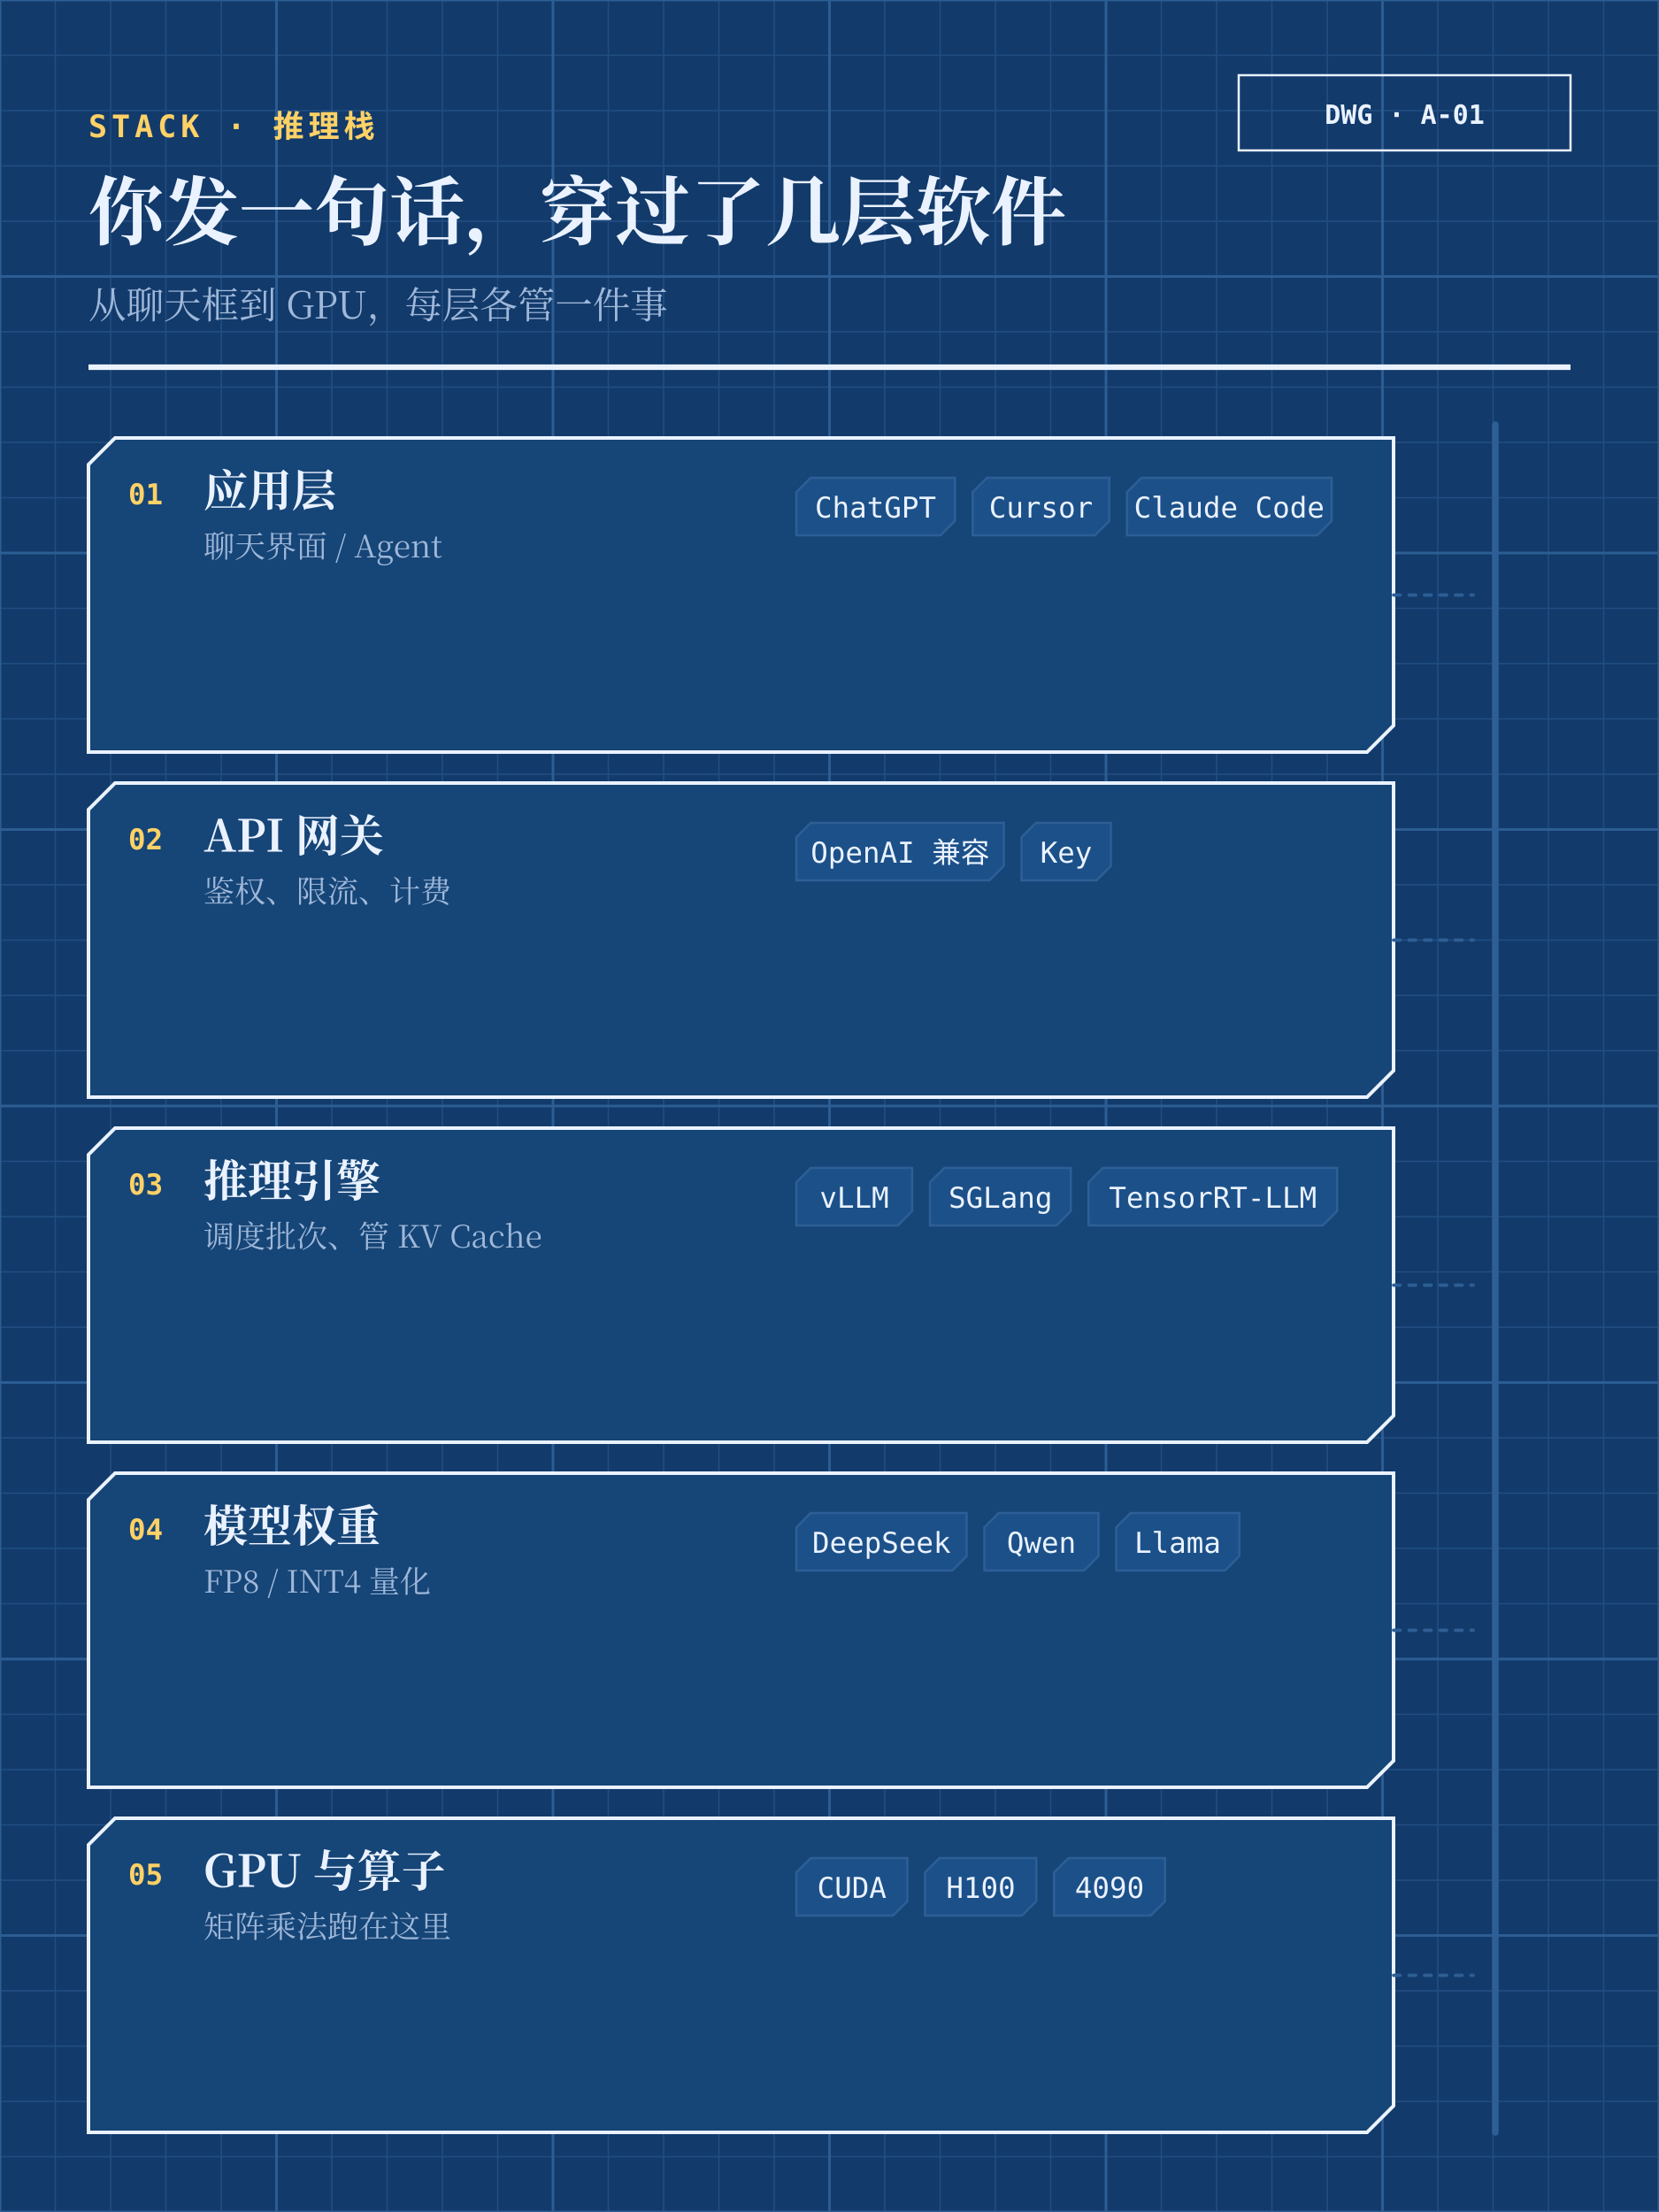
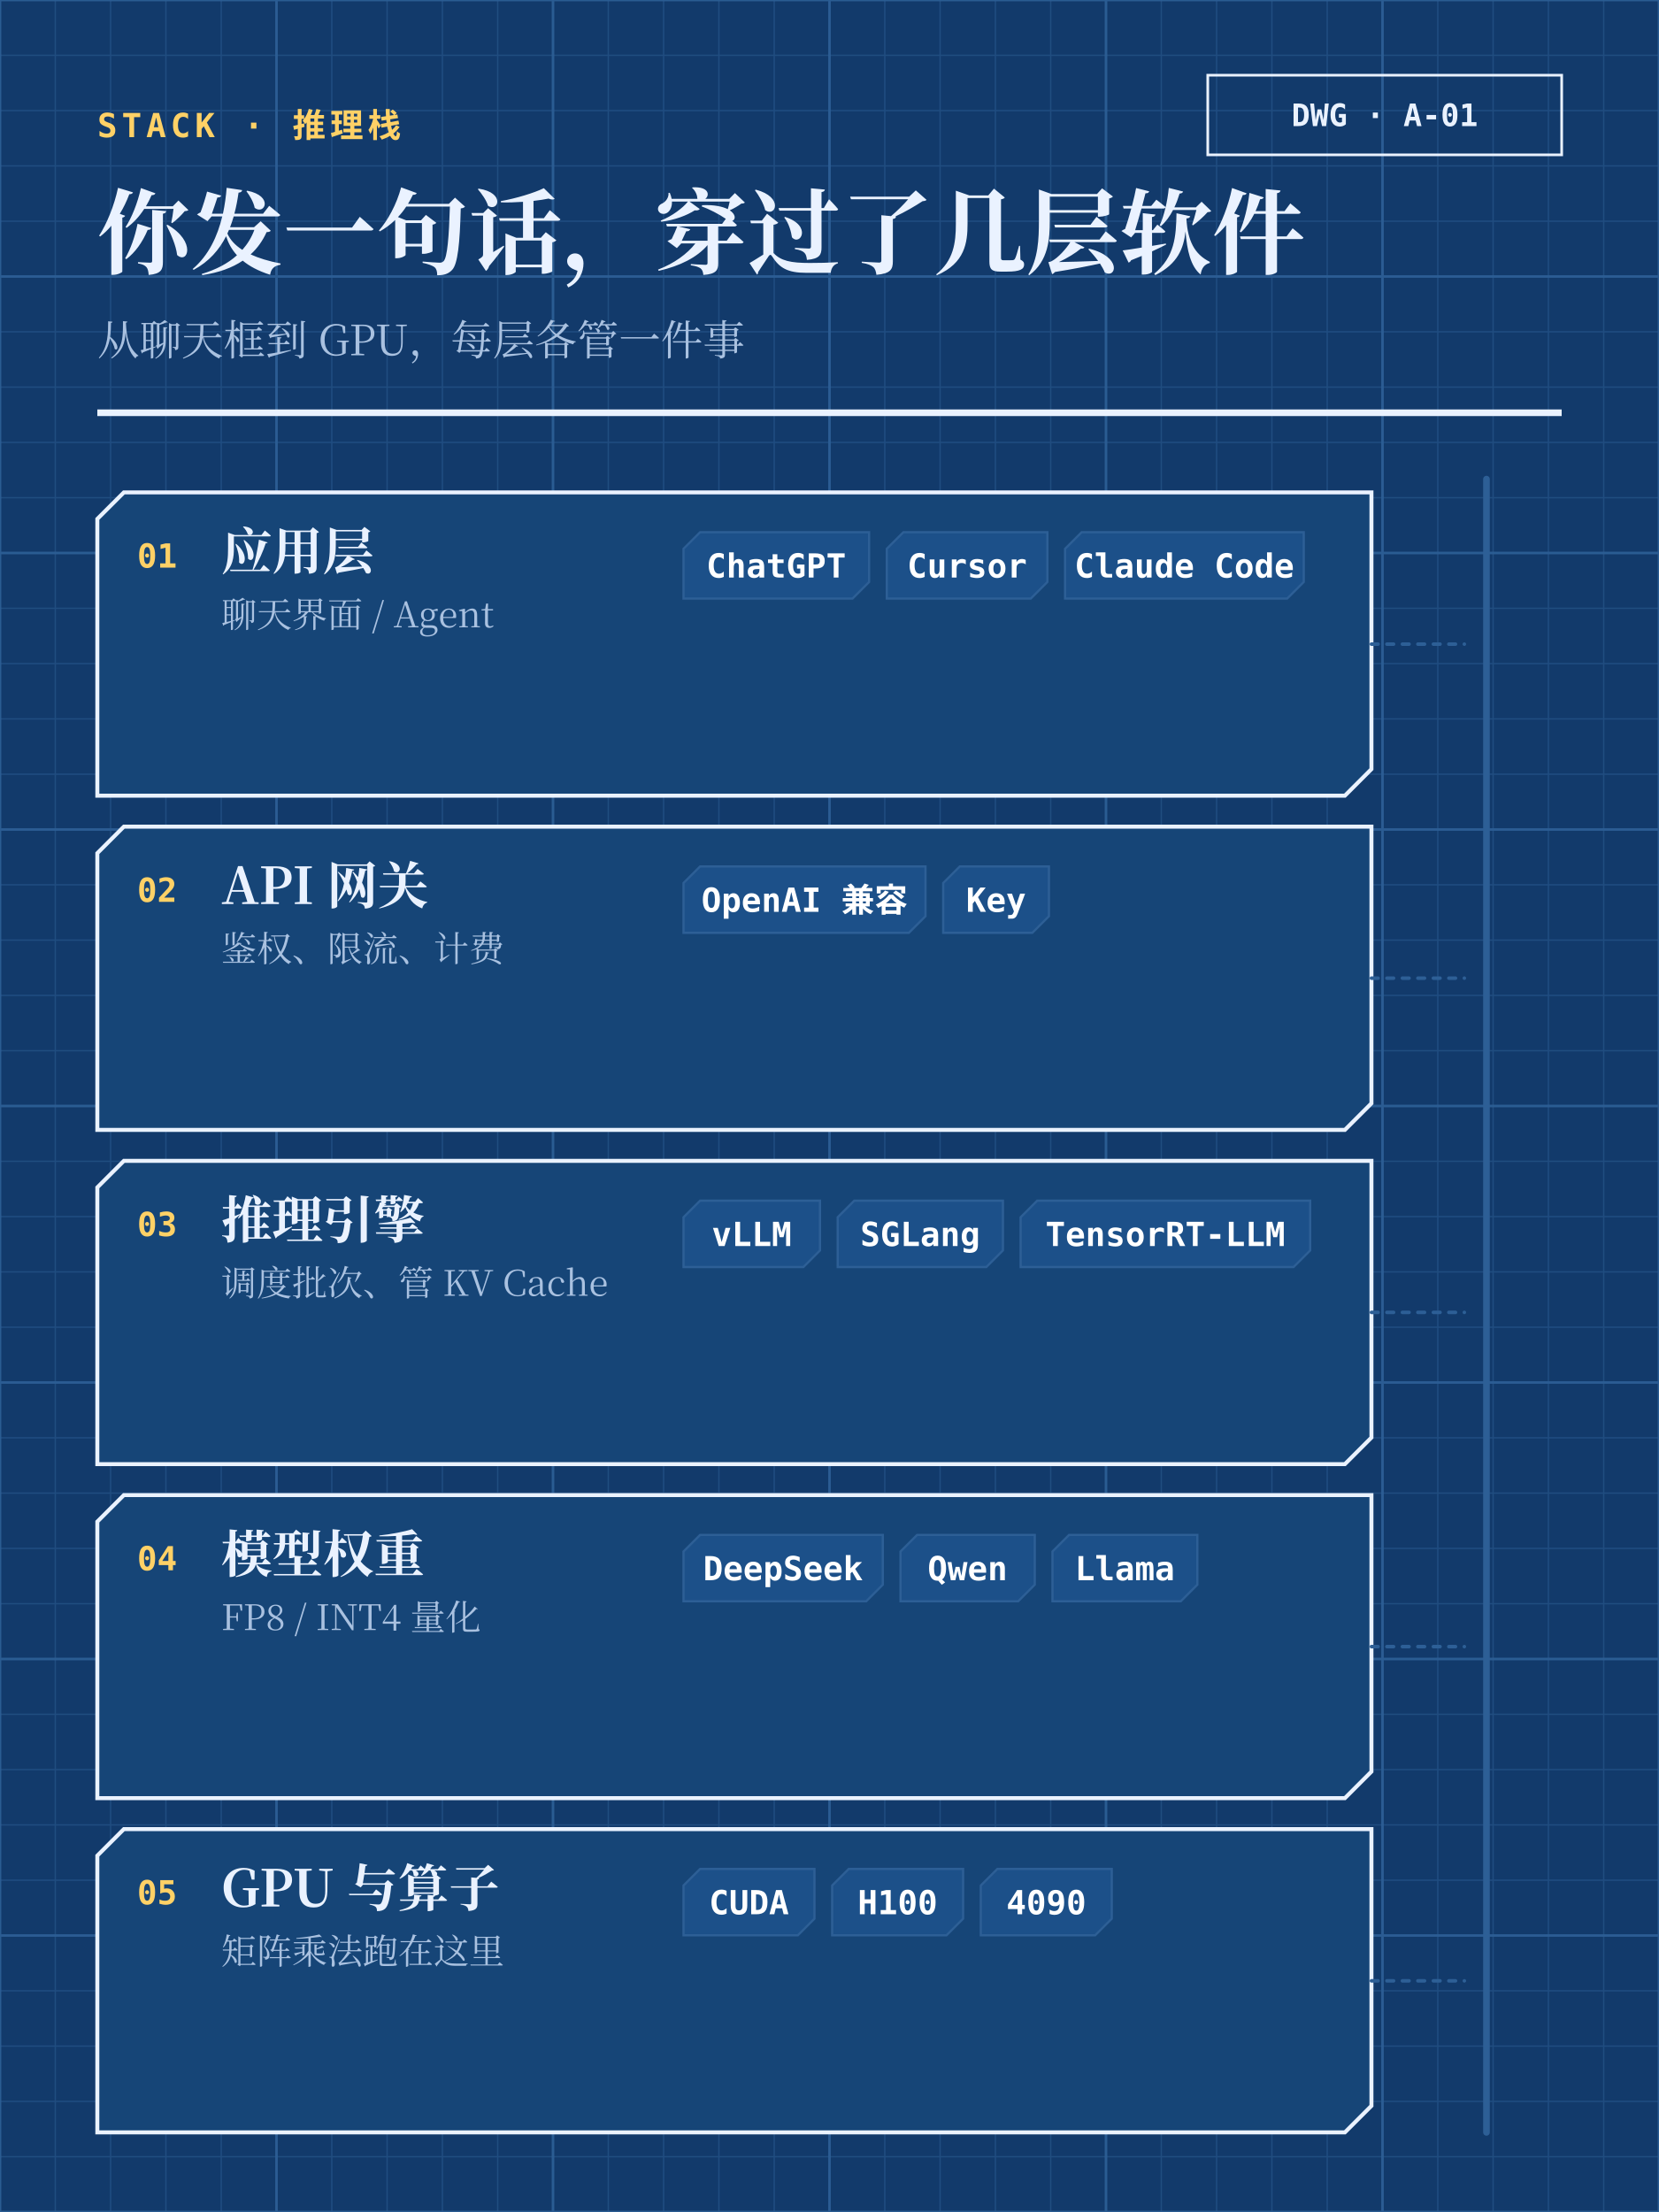
<svg xmlns="http://www.w3.org/2000/svg" viewBox="0 0 750 1000" width="100%" style="display:block;max-width:750px;margin:0 auto">
  <rect x="0" y="0" width="750" height="1000" fill="#123A6B" />
-   <path d="M0 0V1000M25 0V1000M50 0V1000M75 0V1000M100 0V1000M125 0V1000M150 0V1000M175 0V1000M200 0V1000M225 0V1000M250 0V1000M275 0V1000M300 0V1000M325 0V1000M350 0V1000M375 0V1000M400 0V1000M425 0V1000M450 0V1000M475 0V1000M500 0V1000M525 0V1000M550 0V1000M575 0V1000M600 0V1000M625 0V1000M650 0V1000M675 0V1000M700 0V1000M725 0V1000M750 0V1000M0 0H750M0 25H750M0 50H750M0 75H750M0 100H750M0 125H750M0 150H750M0 175H750M0 200H750M0 225H750M0 250H750M0 275H750M0 300H750M0 325H750M0 350H750M0 375H750M0 400H750M0 425H750M0 450H750M0 475H750M0 500H750M0 525H750M0 550H750M0 575H750M0 600H750M0 625H750M0 650H750M0 675H750M0 700H750M0 725H750M0 750H750M0 775H750M0 800H750M0 825H750M0 850H750M0 875H750M0 900H750M0 925H750M0 950H750M0 975H750M0 1000H750" stroke="#2D5F96" stroke-width=".6" opacity=".55" />
-   <path d="M0 0V1000M125 0V1000M250 0V1000M375 0V1000M500 0V1000M625 0V1000M750 0V1000M0 0H750M0 125H750M0 250H750M0 375H750M0 500H750M0 625H750M0 750H750M0 875H750M0 1000H750" stroke="#2D5F96" stroke-width="1.2" opacity=".9" />
-   <text x="40" y="62" font-family="'SF Mono','JetBrains Mono',Menlo,Consolas,monospace" font-size="14" font-weight="700" letter-spacing="2" fill="#FFD166">STACK · 推理栈</text>
-   <text x="40" y="108" font-family="'Source Han Serif SC','Source Han Serif SC VF','Noto Serif CJK SC','Noto Serif SC','Songti SC',STSong,serif" font-size="34" font-weight="800" fill="#EAF2FF">你发一句话，穿过了几层软件</text>
-   <text x="40" y="144" font-family="'Source Han Serif SC','Source Han Serif SC VF','Noto Serif CJK SC','Noto Serif SC','Songti SC',STSong,serif" font-size="17" fill="#9FB8D9">从聊天框到 GPU，每层各管一件事</text>
-   <line x1="40" y1="166" x2="710" y2="166" stroke="#EAF2FF" stroke-width="2.5" />
-   <rect x="560" y="34" width="150" height="34" fill="none" stroke="#EAF2FF" stroke-width="1" />
-   <text x="635" y="56" font-family="'SF Mono','JetBrains Mono',Menlo,Consolas,monospace" font-size="12" font-weight="700" text-anchor="middle" fill="#EAF2FF">DWG · A-01</text>
-   <path d="M676 192 L676 964" fill="none" stroke="#2D5F96" stroke-linecap="round" stroke-linejoin="round" stroke-width="3" />
-   <path d="M52 198 L630 198 L630 328 L618 340 L40 340 L40 210 Z" fill="#164577" stroke="#EAF2FF" stroke-width="1.6" />
-   <text x="58" y="228" font-family="'SF Mono','JetBrains Mono',Menlo,Consolas,monospace" font-size="13" font-weight="700" fill="#FFD166">01</text>
-   <text x="92" y="229" font-family="'Source Han Serif SC','Source Han Serif SC VF','Noto Serif CJK SC','Noto Serif SC','Songti SC',STSong,serif" font-size="20" font-weight="800" fill="#EAF2FF">应用层</text>
-   <text x="92" y="252" font-family="'Source Han Serif SC','Source Han Serif SC VF','Noto Serif CJK SC','Noto Serif SC','Songti SC',STSong,serif" font-size="14" fill="#9FB8D9">聊天界面 / Agent</text>
-   <path d="M366.5 216 L431.7 216 L431.7 235.5 L425.2 242 L360 242 L360 222.5 Z" fill="#1C5089" stroke="#2D5F96" stroke-width="1" />
-   <text x="395.8" y="234" font-family="'SF Mono','JetBrains Mono',Menlo,Consolas,monospace" font-size="13" text-anchor="middle" fill="#EAF2FF">ChatGPT</text>
-   <path d="M446.2 216 L501.5 216 L501.5 235.5 L495 242 L439.7 242 L439.7 222.5 Z" fill="#1C5089" stroke="#2D5F96" stroke-width="1" />
-   <text x="470.6" y="234" font-family="'SF Mono','JetBrains Mono',Menlo,Consolas,monospace" font-size="13" text-anchor="middle" fill="#EAF2FF">Cursor</text>
-   <path d="M516 216 L602 216 L602 235.5 L595.5 242 L509.5 242 L509.5 222.5 Z" fill="#1C5089" stroke="#2D5F96" stroke-width="1" />
-   <text x="555.7" y="234" font-family="'SF Mono','JetBrains Mono',Menlo,Consolas,monospace" font-size="13" text-anchor="middle" fill="#EAF2FF">Claude Code</text>
-   <path d="M630 269 L666 269" fill="none" stroke="#2D5F96" stroke-linecap="round" stroke-linejoin="round" stroke-dasharray="3 4" stroke-width="1.5" />
-   <path d="M52 354 L630 354 L630 484 L618 496 L40 496 L40 366 Z" fill="#164577" stroke="#EAF2FF" stroke-width="1.6" />
-   <text x="58" y="384" font-family="'SF Mono','JetBrains Mono',Menlo,Consolas,monospace" font-size="13" font-weight="700" fill="#FFD166">02</text>
-   <text x="92" y="385" font-family="'Source Han Serif SC','Source Han Serif SC VF','Noto Serif CJK SC','Noto Serif SC','Songti SC',STSong,serif" font-size="20" font-weight="800" fill="#EAF2FF">API 网关</text>
-   <text x="92" y="408" font-family="'Source Han Serif SC','Source Han Serif SC VF','Noto Serif CJK SC','Noto Serif SC','Songti SC',STSong,serif" font-size="14" fill="#9FB8D9">鉴权、限流、计费</text>
-   <path d="M366.5 372 L453.8 372 L453.8 391.5 L447.3 398 L360 398 L360 378.5 Z" fill="#1C5089" stroke="#2D5F96" stroke-width="1" />
-   <text x="406.9" y="390" font-family="'SF Mono','JetBrains Mono',Menlo,Consolas,monospace" font-size="13" text-anchor="middle" fill="#EAF2FF">OpenAI 兼容</text>
-   <path d="M468.3 372 L502.2 372 L502.2 391.5 L495.7 398 L461.8 398 L461.8 378.5 Z" fill="#1C5089" stroke="#2D5F96" stroke-width="1" />
-   <text x="482" y="390" font-family="'SF Mono','JetBrains Mono',Menlo,Consolas,monospace" font-size="13" text-anchor="middle" fill="#EAF2FF">Key</text>
-   <path d="M630 425 L666 425" fill="none" stroke="#2D5F96" stroke-linecap="round" stroke-linejoin="round" stroke-dasharray="3 4" stroke-width="1.5" />
-   <path d="M52 510 L630 510 L630 640 L618 652 L40 652 L40 522 Z" fill="#164577" stroke="#EAF2FF" stroke-width="1.6" />
-   <text x="58" y="540" font-family="'SF Mono','JetBrains Mono',Menlo,Consolas,monospace" font-size="13" font-weight="700" fill="#FFD166">03</text>
-   <text x="92" y="541" font-family="'Source Han Serif SC','Source Han Serif SC VF','Noto Serif CJK SC','Noto Serif SC','Songti SC',STSong,serif" font-size="20" font-weight="800" fill="#EAF2FF">推理引擎</text>
-   <text x="92" y="564" font-family="'Source Han Serif SC','Source Han Serif SC VF','Noto Serif CJK SC','Noto Serif SC','Songti SC',STSong,serif" font-size="14" fill="#9FB8D9">调度批次、管 KV Cache</text>
-   <path d="M366.5 528 L412.4 528 L412.4 547.5 L405.9 554 L360 554 L360 534.5 Z" fill="#1C5089" stroke="#2D5F96" stroke-width="1" />
-   <text x="386.2" y="546" font-family="'SF Mono','JetBrains Mono',Menlo,Consolas,monospace" font-size="13" text-anchor="middle" fill="#EAF2FF">vLLM</text>
-   <path d="M426.9 528 L484.1 528 L484.1 547.5 L477.6 554 L420.4 554 L420.4 534.5 Z" fill="#1C5089" stroke="#2D5F96" stroke-width="1" />
-   <text x="452.3" y="546" font-family="'SF Mono','JetBrains Mono',Menlo,Consolas,monospace" font-size="13" text-anchor="middle" fill="#EAF2FF">SGLang</text>
-   <path d="M498.6 528 L604.5 528 L604.5 547.5 L598 554 L492.1 554 L492.1 534.5 Z" fill="#1C5089" stroke="#2D5F96" stroke-width="1" />
-   <text x="548.3" y="546" font-family="'SF Mono','JetBrains Mono',Menlo,Consolas,monospace" font-size="13" text-anchor="middle" fill="#EAF2FF">TensorRT-LLM</text>
-   <path d="M630 581 L666 581" fill="none" stroke="#2D5F96" stroke-linecap="round" stroke-linejoin="round" stroke-dasharray="3 4" stroke-width="1.5" />
-   <path d="M52 666 L630 666 L630 796 L618 808 L40 808 L40 678 Z" fill="#164577" stroke="#EAF2FF" stroke-width="1.6" />
-   <text x="58" y="696" font-family="'SF Mono','JetBrains Mono',Menlo,Consolas,monospace" font-size="13" font-weight="700" fill="#FFD166">04</text>
-   <text x="92" y="697" font-family="'Source Han Serif SC','Source Han Serif SC VF','Noto Serif CJK SC','Noto Serif SC','Songti SC',STSong,serif" font-size="20" font-weight="800" fill="#EAF2FF">模型权重</text>
-   <text x="92" y="720" font-family="'Source Han Serif SC','Source Han Serif SC VF','Noto Serif CJK SC','Noto Serif SC','Songti SC',STSong,serif" font-size="14" fill="#9FB8D9">FP8 / INT4 量化</text>
-   <path d="M366.5 684 L437 684 L437 703.5 L430.5 710 L360 710 L360 690.5 Z" fill="#1C5089" stroke="#2D5F96" stroke-width="1" />
-   <text x="398.5" y="702" font-family="'SF Mono','JetBrains Mono',Menlo,Consolas,monospace" font-size="13" text-anchor="middle" fill="#EAF2FF">DeepSeek</text>
-   <path d="M451.5 684 L496.6 684 L496.6 703.5 L490.1 710 L445 710 L445 690.5 Z" fill="#1C5089" stroke="#2D5F96" stroke-width="1" />
-   <text x="470.8" y="702" font-family="'SF Mono','JetBrains Mono',Menlo,Consolas,monospace" font-size="13" text-anchor="middle" fill="#EAF2FF">Qwen</text>
-   <path d="M511.1 684 L560.3 684 L560.3 703.5 L553.8 710 L504.6 710 L504.6 690.5 Z" fill="#1C5089" stroke="#2D5F96" stroke-width="1" />
-   <text x="532.4" y="702" font-family="'SF Mono','JetBrains Mono',Menlo,Consolas,monospace" font-size="13" text-anchor="middle" fill="#EAF2FF">Llama</text>
-   <path d="M630 737 L666 737" fill="none" stroke="#2D5F96" stroke-linecap="round" stroke-linejoin="round" stroke-dasharray="3 4" stroke-width="1.5" />
-   <path d="M52 822 L630 822 L630 952 L618 964 L40 964 L40 834 Z" fill="#164577" stroke="#EAF2FF" stroke-width="1.6" />
-   <text x="58" y="852" font-family="'SF Mono','JetBrains Mono',Menlo,Consolas,monospace" font-size="13" font-weight="700" fill="#FFD166">05</text>
-   <text x="92" y="853" font-family="'Source Han Serif SC','Source Han Serif SC VF','Noto Serif CJK SC','Noto Serif SC','Songti SC',STSong,serif" font-size="20" font-weight="800" fill="#EAF2FF">GPU 与算子</text>
-   <text x="92" y="876" font-family="'Source Han Serif SC','Source Han Serif SC VF','Noto Serif CJK SC','Noto Serif SC','Songti SC',STSong,serif" font-size="14" fill="#9FB8D9">矩阵乘法跑在这里</text>
-   <path d="M366.5 840 L410.2 840 L410.2 859.5 L403.7 866 L360 866 L360 846.5 Z" fill="#1C5089" stroke="#2D5F96" stroke-width="1" />
-   <text x="385.1" y="858" font-family="'SF Mono','JetBrains Mono',Menlo,Consolas,monospace" font-size="13" text-anchor="middle" fill="#EAF2FF">CUDA</text>
-   <path d="M424.7 840 L468.5 840 L468.5 859.5 L462 866 L418.2 866 L418.2 846.5 Z" fill="#1C5089" stroke="#2D5F96" stroke-width="1" />
-   <text x="443.4" y="858" font-family="'SF Mono','JetBrains Mono',Menlo,Consolas,monospace" font-size="13" text-anchor="middle" fill="#EAF2FF">H100</text>
-   <path d="M483 840 L526.7 840 L526.7 859.5 L520.2 866 L476.5 866 L476.5 846.5 Z" fill="#1C5089" stroke="#2D5F96" stroke-width="1" />
-   <text x="501.6" y="858" font-family="'SF Mono','JetBrains Mono',Menlo,Consolas,monospace" font-size="13" text-anchor="middle" fill="#EAF2FF">4090</text>
-   <path d="M630 893 L666 893" fill="none" stroke="#2D5F96" stroke-linecap="round" stroke-linejoin="round" stroke-dasharray="3 4" stroke-width="1.5" />
+   <path d="M0 0V1000M25 0V1000M50 0V1000M75 0V1000M100 0V1000M125 0V1000M150 0V1000M175 0V1000M200 0V1000M225 0V1000M250 0V1000M275 0V1000M300 0V1000M325 0V1000M350 0V1000M375 0V1000M400 0V1000M425 0V1000M450 0V1000M475 0V1000M500 0V1000M525 0V1000M550 0V1000M575 0V1000M600 0V1000M625 0V1000M650 0V1000M675 0V1000M700 0V1000M725 0V1000M750 0V1000M0 0H750M0 25H750M0 50H750M0 75H750M0 100H750M0 125H750M0 150H750M0 175H750M0 200H750M0 225H750M0 250H750M0 275H750M0 300H750M0 325H750M0 350H750M0 375H750M0 400H750M0 425H750M0 450H750M0 475H750M0 500H750M0 525H750M0 550H750M0 575H750M0 600H750M0 625H750M0 650H750M0 675H750M0 700H750M0 725H750M0 750H750M0 775H750M0 800H750M0 825H750M0 850H750M0 875H750M0 900H750M0 925H750M0 950H750M0 975H750M0 1000H750" stroke="#2D5F96" stroke-width=".6" opacity=".5" />
+   <path d="M0 0V1000M125 0V1000M250 0V1000M375 0V1000M500 0V1000M625 0V1000M750 0V1000M0 0H750M0 125H750M0 250H750M0 375H750M0 500H750M0 625H750M0 750H750M0 875H750M0 1000H750" stroke="#2D5F96" stroke-width="1.2" opacity=".85" />
+   <text x="44" y="62" font-family="'SF Mono','JetBrains Mono',Menlo,Consolas,monospace" font-size="15" font-weight="800" letter-spacing="2" fill="#FFD166">STACK · 推理栈</text>
+   <text x="44" y="120.6" font-family="'Source Han Serif SC','Source Han Serif SC VF','Noto Serif CJK SC','Noto Serif SC','Songti SC',STSong,serif" font-size="42" font-weight="800" fill="#EAF2FF">你发一句话，穿过了几层软件</text>
+   <text x="44" y="160.6" font-family="'Source Han Serif SC','Source Han Serif SC VF','Noto Serif CJK SC','Noto Serif SC','Songti SC',STSong,serif" font-size="19" fill="#A9C1E0">从聊天框到 GPU，每层各管一件事</text>
+   <line x1="44" y1="186.6" x2="706" y2="186.6" stroke="#EAF2FF" stroke-width="3" />
+   <rect x="546" y="34" width="160" height="36" fill="none" stroke="#EAF2FF" stroke-width="1.2" />
+   <text x="626" y="57" font-family="'SF Mono','JetBrains Mono',Menlo,Consolas,monospace" font-size="14" font-weight="700" text-anchor="middle" fill="#EAF2FF">DWG · A-01</text>
+   <path d="M672 216.6 L672 964" fill="none" stroke="#2D5F96" stroke-linecap="round" stroke-linejoin="round" stroke-width="3" />
+   <path d="M56 222.6 L620 222.6 L620 347.7 L608 359.7 L44 359.7 L44 234.6 Z" fill="#164577" stroke="#EAF2FF" stroke-width="1.8" />
+   <text x="62" y="256.6" font-family="'SF Mono','JetBrains Mono',Menlo,Consolas,monospace" font-size="15" font-weight="800" fill="#FFD166">01</text>
+   <text x="100" y="257.6" font-family="'Source Han Serif SC','Source Han Serif SC VF','Noto Serif CJK SC','Noto Serif SC','Songti SC',STSong,serif" font-size="23" font-weight="800" fill="#EAF2FF">应用层</text>
+   <text x="100" y="283.6" font-family="'Source Han Serif SC','Source Han Serif SC VF','Noto Serif CJK SC','Noto Serif SC','Songti SC',STSong,serif" font-size="16" fill="#A9C1E0">聊天界面 / Agent</text>
+   <path d="M316.5 240.6 L392.9 240.6 L392.9 263.1 L385.4 270.6 L309 270.6 L309 248.1 Z" fill="#1C5089" stroke="#2D5F96" stroke-width="1" />
+   <text x="350.9" y="261.1" font-family="'SF Mono','JetBrains Mono',Menlo,Consolas,monospace" font-size="15" font-weight="600" text-anchor="middle" fill="#FFFFFF">ChatGPT</text>
+   <path d="M408.4 240.6 L473.5 240.6 L473.5 263.1 L466 270.6 L400.9 270.6 L400.9 248.1 Z" fill="#1C5089" stroke="#2D5F96" stroke-width="1" />
+   <text x="437.2" y="261.1" font-family="'SF Mono','JetBrains Mono',Menlo,Consolas,monospace" font-size="15" font-weight="600" text-anchor="middle" fill="#FFFFFF">Cursor</text>
+   <path d="M489 240.6 L589.4 240.6 L589.4 263.1 L581.9 270.6 L481.5 270.6 L481.5 248.1 Z" fill="#1C5089" stroke="#2D5F96" stroke-width="1" />
+   <text x="535.4" y="261.1" font-family="'SF Mono','JetBrains Mono',Menlo,Consolas,monospace" font-size="15" font-weight="600" text-anchor="middle" fill="#FFFFFF">Claude Code</text>
+   <path d="M620 291.2 L662 291.2" fill="none" stroke="#2D5F96" stroke-linecap="round" stroke-linejoin="round" stroke-dasharray="3 4" stroke-width="1.6" />
+   <path d="M56 373.7 L620 373.7 L620 498.8 L608 510.8 L44 510.8 L44 385.7 Z" fill="#164577" stroke="#EAF2FF" stroke-width="1.8" />
+   <text x="62" y="407.7" font-family="'SF Mono','JetBrains Mono',Menlo,Consolas,monospace" font-size="15" font-weight="800" fill="#FFD166">02</text>
+   <text x="100" y="408.7" font-family="'Source Han Serif SC','Source Han Serif SC VF','Noto Serif CJK SC','Noto Serif SC','Songti SC',STSong,serif" font-size="23" font-weight="800" fill="#EAF2FF">API 网关</text>
+   <text x="100" y="434.7" font-family="'Source Han Serif SC','Source Han Serif SC VF','Noto Serif CJK SC','Noto Serif SC','Songti SC',STSong,serif" font-size="16" fill="#A9C1E0">鉴权、限流、计费</text>
+   <path d="M316.5 391.7 L418.4 391.7 L418.4 414.2 L410.9 421.7 L309 421.7 L309 399.2 Z" fill="#1C5089" stroke="#2D5F96" stroke-width="1" />
+   <text x="363.7" y="412.2" font-family="'SF Mono','JetBrains Mono',Menlo,Consolas,monospace" font-size="15" font-weight="600" text-anchor="middle" fill="#FFFFFF">OpenAI 兼容</text>
+   <path d="M433.9 391.7 L474.2 391.7 L474.2 414.2 L466.7 421.7 L426.4 421.7 L426.4 399.2 Z" fill="#1C5089" stroke="#2D5F96" stroke-width="1" />
+   <text x="450.3" y="412.2" font-family="'SF Mono','JetBrains Mono',Menlo,Consolas,monospace" font-size="15" font-weight="600" text-anchor="middle" fill="#FFFFFF">Key</text>
+   <path d="M620 442.2 L662 442.2" fill="none" stroke="#2D5F96" stroke-linecap="round" stroke-linejoin="round" stroke-dasharray="3 4" stroke-width="1.6" />
+   <path d="M56 524.8 L620 524.8 L620 649.9 L608 661.9 L44 661.9 L44 536.8 Z" fill="#164577" stroke="#EAF2FF" stroke-width="1.8" />
+   <text x="62" y="558.8" font-family="'SF Mono','JetBrains Mono',Menlo,Consolas,monospace" font-size="15" font-weight="800" fill="#FFD166">03</text>
+   <text x="100" y="559.8" font-family="'Source Han Serif SC','Source Han Serif SC VF','Noto Serif CJK SC','Noto Serif SC','Songti SC',STSong,serif" font-size="23" font-weight="800" fill="#EAF2FF">推理引擎</text>
+   <text x="100" y="585.8" font-family="'Source Han Serif SC','Source Han Serif SC VF','Noto Serif CJK SC','Noto Serif SC','Songti SC',STSong,serif" font-size="16" fill="#A9C1E0">调度批次、管 KV Cache</text>
+   <path d="M316.5 542.8 L370.7 542.8 L370.7 565.3 L363.2 572.8 L309 572.8 L309 550.3 Z" fill="#1C5089" stroke="#2D5F96" stroke-width="1" />
+   <text x="339.8" y="563.3" font-family="'SF Mono','JetBrains Mono',Menlo,Consolas,monospace" font-size="15" font-weight="600" text-anchor="middle" fill="#FFFFFF">vLLM</text>
+   <path d="M386.2 542.8 L453.4 542.8 L453.4 565.3 L445.9 572.8 L378.7 572.8 L378.7 550.3 Z" fill="#1C5089" stroke="#2D5F96" stroke-width="1" />
+   <text x="416" y="563.3" font-family="'SF Mono','JetBrains Mono',Menlo,Consolas,monospace" font-size="15" font-weight="600" text-anchor="middle" fill="#FFFFFF">SGLang</text>
+   <path d="M468.9 542.8 L592.3 542.8 L592.3 565.3 L584.8 572.8 L461.4 572.8 L461.4 550.3 Z" fill="#1C5089" stroke="#2D5F96" stroke-width="1" />
+   <text x="526.8" y="563.3" font-family="'SF Mono','JetBrains Mono',Menlo,Consolas,monospace" font-size="15" font-weight="600" text-anchor="middle" fill="#FFFFFF">TensorRT-LLM</text>
+   <path d="M620 593.3 L662 593.3" fill="none" stroke="#2D5F96" stroke-linecap="round" stroke-linejoin="round" stroke-dasharray="3 4" stroke-width="1.6" />
+   <path d="M56 675.9 L620 675.9 L620 800.9 L608 812.9 L44 812.9 L44 687.9 Z" fill="#164577" stroke="#EAF2FF" stroke-width="1.8" />
+   <text x="62" y="709.9" font-family="'SF Mono','JetBrains Mono',Menlo,Consolas,monospace" font-size="15" font-weight="800" fill="#FFD166">04</text>
+   <text x="100" y="710.9" font-family="'Source Han Serif SC','Source Han Serif SC VF','Noto Serif CJK SC','Noto Serif SC','Songti SC',STSong,serif" font-size="23" font-weight="800" fill="#EAF2FF">模型权重</text>
+   <text x="100" y="736.9" font-family="'Source Han Serif SC','Source Han Serif SC VF','Noto Serif CJK SC','Noto Serif SC','Songti SC',STSong,serif" font-size="16" fill="#A9C1E0">FP8 / INT4 量化</text>
+   <path d="M316.5 693.9 L399.1 693.9 L399.1 716.4 L391.6 723.9 L309 723.9 L309 701.4 Z" fill="#1C5089" stroke="#2D5F96" stroke-width="1" />
+   <text x="354" y="714.4" font-family="'SF Mono','JetBrains Mono',Menlo,Consolas,monospace" font-size="15" font-weight="600" text-anchor="middle" fill="#FFFFFF">DeepSeek</text>
+   <path d="M414.6 693.9 L467.8 693.9 L467.8 716.4 L460.3 723.9 L407.1 723.9 L407.1 701.4 Z" fill="#1C5089" stroke="#2D5F96" stroke-width="1" />
+   <text x="437.4" y="714.4" font-family="'SF Mono','JetBrains Mono',Menlo,Consolas,monospace" font-size="15" font-weight="600" text-anchor="middle" fill="#FFFFFF">Qwen</text>
+   <path d="M483.3 693.9 L541.3 693.9 L541.3 716.4 L533.8 723.9 L475.8 723.9 L475.8 701.4 Z" fill="#1C5089" stroke="#2D5F96" stroke-width="1" />
+   <text x="508.5" y="714.4" font-family="'SF Mono','JetBrains Mono',Menlo,Consolas,monospace" font-size="15" font-weight="600" text-anchor="middle" fill="#FFFFFF">Llama</text>
+   <path d="M620 744.4 L662 744.4" fill="none" stroke="#2D5F96" stroke-linecap="round" stroke-linejoin="round" stroke-dasharray="3 4" stroke-width="1.6" />
+   <path d="M56 826.9 L620 826.9 L620 952 L608 964 L44 964 L44 838.9 Z" fill="#164577" stroke="#EAF2FF" stroke-width="1.8" />
+   <text x="62" y="860.9" font-family="'SF Mono','JetBrains Mono',Menlo,Consolas,monospace" font-size="15" font-weight="800" fill="#FFD166">05</text>
+   <text x="100" y="861.9" font-family="'Source Han Serif SC','Source Han Serif SC VF','Noto Serif CJK SC','Noto Serif SC','Songti SC',STSong,serif" font-size="23" font-weight="800" fill="#EAF2FF">GPU 与算子</text>
+   <text x="100" y="887.9" font-family="'Source Han Serif SC','Source Han Serif SC VF','Noto Serif CJK SC','Noto Serif SC','Songti SC',STSong,serif" font-size="16" fill="#A9C1E0">矩阵乘法跑在这里</text>
+   <path d="M316.5 844.9 L368.2 844.9 L368.2 867.4 L360.7 874.9 L309 874.9 L309 852.4 Z" fill="#1C5089" stroke="#2D5F96" stroke-width="1" />
+   <text x="338.6" y="865.4" font-family="'SF Mono','JetBrains Mono',Menlo,Consolas,monospace" font-size="15" font-weight="600" text-anchor="middle" fill="#FFFFFF">CUDA</text>
+   <path d="M383.7 844.9 L435.4 844.9 L435.4 867.4 L427.9 874.9 L376.2 874.9 L376.2 852.4 Z" fill="#1C5089" stroke="#2D5F96" stroke-width="1" />
+   <text x="405.8" y="865.4" font-family="'SF Mono','JetBrains Mono',Menlo,Consolas,monospace" font-size="15" font-weight="600" text-anchor="middle" fill="#FFFFFF">H100</text>
+   <path d="M450.9 844.9 L502.6 844.9 L502.6 867.4 L495.1 874.9 L443.4 874.9 L443.4 852.4 Z" fill="#1C5089" stroke="#2D5F96" stroke-width="1" />
+   <text x="473" y="865.4" font-family="'SF Mono','JetBrains Mono',Menlo,Consolas,monospace" font-size="15" font-weight="600" text-anchor="middle" fill="#FFFFFF">4090</text>
+   <path d="M620 895.5 L662 895.5" fill="none" stroke="#2D5F96" stroke-linecap="round" stroke-linejoin="round" stroke-dasharray="3 4" stroke-width="1.6" />
  <g opacity="0">
    <animate attributeName="opacity" values="0;0;1;1;0;0" keyTimes="0;0.08;0.097;0.698;0.714;1" dur="11.9s" repeatCount="indefinite" />
-     <rect x="35" y="193" width="600" height="152" rx="5" fill="#FFD166" opacity=".12" />
-     <rect x="35" y="193" width="600" height="152" rx="5" fill="none" stroke="#FFD166" stroke-width="3" />
+     <path d="M50 216.6 L626 216.6 L626 353.7 L614 365.7 L38 365.7 L38 228.6 Z" fill="#FFD166" opacity=".16" />
+     <path d="M50 216.6 L626 216.6 L626 353.7 L614 365.7 L38 365.7 L38 228.6 Z" fill="none" stroke="#FFD166" stroke-width="3.6" />
  </g>
  <g opacity="0">
    <animate attributeName="opacity" values="0;0;1;1;0;0" keyTimes="0;0.076;0.088;0.958;0.987;1" dur="11.9s" repeatCount="indefinite" />
-     <path d="M634 269 L666 269" fill="none" stroke="#FFD166" stroke-linecap="round" stroke-linejoin="round" stroke-width="3" />
+     <path d="M624 291.2 L662 291.2" fill="none" stroke="#FFD166" stroke-linecap="round" stroke-linejoin="round" stroke-width="3.4" />
  </g>
  <g opacity="0">
    <animate attributeName="opacity" values="0;0;1;1;0;0" keyTimes="0;0.164;0.181;0.639;0.655;1" dur="11.9s" repeatCount="indefinite" />
-     <rect x="35" y="349" width="600" height="152" rx="5" fill="#FFD166" opacity=".12" />
-     <rect x="35" y="349" width="600" height="152" rx="5" fill="none" stroke="#FFD166" stroke-width="3" />
+     <path d="M50 367.7 L626 367.7 L626 504.8 L614 516.8 L38 516.8 L38 379.7 Z" fill="#FFD166" opacity=".16" />
+     <path d="M50 367.7 L626 367.7 L626 504.8 L614 516.8 L38 516.8 L38 379.7 Z" fill="none" stroke="#FFD166" stroke-width="3.6" />
  </g>
  <g opacity="0">
    <animate attributeName="opacity" values="0;0;1;1;0;0" keyTimes="0;0.16;0.172;0.958;0.987;1" dur="11.9s" repeatCount="indefinite" />
-     <path d="M634 425 L666 425" fill="none" stroke="#FFD166" stroke-linecap="round" stroke-linejoin="round" stroke-width="3" />
+     <path d="M624 442.2 L662 442.2" fill="none" stroke="#FFD166" stroke-linecap="round" stroke-linejoin="round" stroke-width="3.4" />
  </g>
  <g opacity="0">
    <animate attributeName="opacity" values="0;0;1;1;0;0" keyTimes="0;0.248;0.265;0.58;0.597;1" dur="11.9s" repeatCount="indefinite" />
-     <rect x="35" y="505" width="600" height="152" rx="5" fill="#FFD166" opacity=".12" />
-     <rect x="35" y="505" width="600" height="152" rx="5" fill="none" stroke="#FFD166" stroke-width="3" />
+     <path d="M50 518.8 L626 518.8 L626 655.9 L614 667.9 L38 667.9 L38 530.8 Z" fill="#FFD166" opacity=".16" />
+     <path d="M50 518.8 L626 518.8 L626 655.9 L614 667.9 L38 667.9 L38 530.8 Z" fill="none" stroke="#FFD166" stroke-width="3.6" />
  </g>
  <g opacity="0">
    <animate attributeName="opacity" values="0;0;1;1;0;0" keyTimes="0;0.244;0.256;0.958;0.987;1" dur="11.9s" repeatCount="indefinite" />
-     <path d="M634 581 L666 581" fill="none" stroke="#FFD166" stroke-linecap="round" stroke-linejoin="round" stroke-width="3" />
+     <path d="M624 593.3 L662 593.3" fill="none" stroke="#FFD166" stroke-linecap="round" stroke-linejoin="round" stroke-width="3.4" />
  </g>
  <g opacity="0">
    <animate attributeName="opacity" values="0;0;1;1;0;0" keyTimes="0;0.332;0.349;0.521;0.538;1" dur="11.9s" repeatCount="indefinite" />
-     <rect x="35" y="661" width="600" height="152" rx="5" fill="#FFD166" opacity=".12" />
-     <rect x="35" y="661" width="600" height="152" rx="5" fill="none" stroke="#FFD166" stroke-width="3" />
+     <path d="M50 669.9 L626 669.9 L626 806.9 L614 818.9 L38 818.9 L38 681.9 Z" fill="#FFD166" opacity=".16" />
+     <path d="M50 669.9 L626 669.9 L626 806.9 L614 818.9 L38 818.9 L38 681.9 Z" fill="none" stroke="#FFD166" stroke-width="3.6" />
  </g>
  <g opacity="0">
    <animate attributeName="opacity" values="0;0;1;1;0;0" keyTimes="0;0.328;0.34;0.958;0.987;1" dur="11.9s" repeatCount="indefinite" />
-     <path d="M634 737 L666 737" fill="none" stroke="#FFD166" stroke-linecap="round" stroke-linejoin="round" stroke-width="3" />
+     <path d="M624 744.4 L662 744.4" fill="none" stroke="#FFD166" stroke-linecap="round" stroke-linejoin="round" stroke-width="3.4" />
  </g>
  <g opacity="0">
    <animate attributeName="opacity" values="0;0;1;1;0;0" keyTimes="0;0.416;0.433;0.462;0.479;1" dur="11.9s" repeatCount="indefinite" />
-     <rect x="35" y="817" width="600" height="152" rx="5" fill="#FFD166" opacity=".12" />
-     <rect x="35" y="817" width="600" height="152" rx="5" fill="none" stroke="#FFD166" stroke-width="3" />
+     <path d="M50 820.9 L626 820.9 L626 958 L614 970 L38 970 L38 832.9 Z" fill="#FFD166" opacity=".16" />
+     <path d="M50 820.9 L626 820.9 L626 958 L614 970 L38 970 L38 832.9 Z" fill="none" stroke="#FFD166" stroke-width="3.6" />
  </g>
  <g opacity="0">
    <animate attributeName="opacity" values="0;0;1;1;0;0" keyTimes="0;0.412;0.424;0.958;0.987;1" dur="11.9s" repeatCount="indefinite" />
-     <path d="M634 893 L666 893" fill="none" stroke="#FFD166" stroke-linecap="round" stroke-linejoin="round" stroke-width="3" />
+     <path d="M624 895.5 L662 895.5" fill="none" stroke="#FFD166" stroke-linecap="round" stroke-linejoin="round" stroke-width="3.4" />
  </g>
  <g opacity="0">
-     <animateMotion path="M676 188 L676 269 L676 425 L676 581 L676 737 L676 893" keyPoints="0;0;0.115;0.115;0.336;0.336;0.557;0.557;0.779;0.779;1.0;1.0;1.0" keyTimes="0;0.008;0.076;0.101;0.16;0.185;0.244;0.269;0.328;0.353;0.412;0.437;1" calcMode="linear" dur="11.9s" repeatCount="indefinite" />
+     <animateMotion path="M672 212.6 L672 291.2 L672 442.2 L672 593.3 L672 744.4 L672 895.5" keyPoints="0;0;0.115;0.115;0.336;0.336;0.558;0.558;0.779;0.779;1.0;1.0;1.0" keyTimes="0;0.008;0.076;0.101;0.16;0.185;0.244;0.269;0.328;0.353;0.412;0.437;1" calcMode="linear" dur="11.9s" repeatCount="indefinite" />
    <animate attributeName="opacity" values="0;0;1;1;0;0" keyTimes="0;0.008;0.018;0.437;0.454;1" dur="11.9s" repeatCount="indefinite" />
-     <rect x="-29.9" y="-12" width="59.8" height="24" rx="5" fill="#FFD166" stroke="#EAF2FF" stroke-width="1.2" />
-     <text x="0" y="5" font-family="'SF Mono','JetBrains Mono',Menlo,Consolas,monospace" font-size="13" font-weight="700" text-anchor="middle" fill="#123A6B">Prompt</text>
+     <rect x="-34.6" y="-14" width="69.2" height="28" rx="6" fill="#FFD166" stroke="#123A6B" stroke-width="1.5" />
+     <text x="0" y="5.5" font-family="'SF Mono','JetBrains Mono',Menlo,Consolas,monospace" font-size="15" font-weight="800" text-anchor="middle" fill="#111111">Prompt</text>
  </g>
  <g opacity="0">
-     <animateMotion path="M676 893 L676 737 L676 581 L676 425 L676 269 L676 188" keyPoints="0.0;0.0;0.25;0.5;0.75;1.0;1;1" keyTimes="0;0.462;0.521;0.58;0.639;0.698;0.74;1" calcMode="linear" dur="11.9s" repeatCount="indefinite" />
+     <animateMotion path="M672 895.5 L672 744.4 L672 593.3 L672 442.2 L672 291.2 L672 212.6" keyPoints="0.0;0.0;0.25;0.5;0.75;1.0;1;1" keyTimes="0;0.462;0.521;0.58;0.639;0.698;0.74;1" calcMode="linear" dur="11.9s" repeatCount="indefinite" />
    <animate attributeName="opacity" values="0;0;1;1;0;0" keyTimes="0;0.462;0.472;0.74;0.756;1" dur="11.9s" repeatCount="indefinite" />
-     <rect x="-24.3" y="-12" width="48.7" height="24" rx="5" fill="#7FD1FF" stroke="#EAF2FF" stroke-width="1.2" />
-     <text x="0" y="5" font-family="'SF Mono','JetBrains Mono',Menlo,Consolas,monospace" font-size="13" font-weight="700" text-anchor="middle" fill="#123A6B">Token</text>
+     <rect x="-28.2" y="-14" width="56.3" height="28" rx="6" fill="#7FD1FF" stroke="#123A6B" stroke-width="1.5" />
+     <text x="0" y="5.5" font-family="'SF Mono','JetBrains Mono',Menlo,Consolas,monospace" font-size="15" font-weight="800" text-anchor="middle" fill="#111111">Token</text>
  </g>
</svg>
